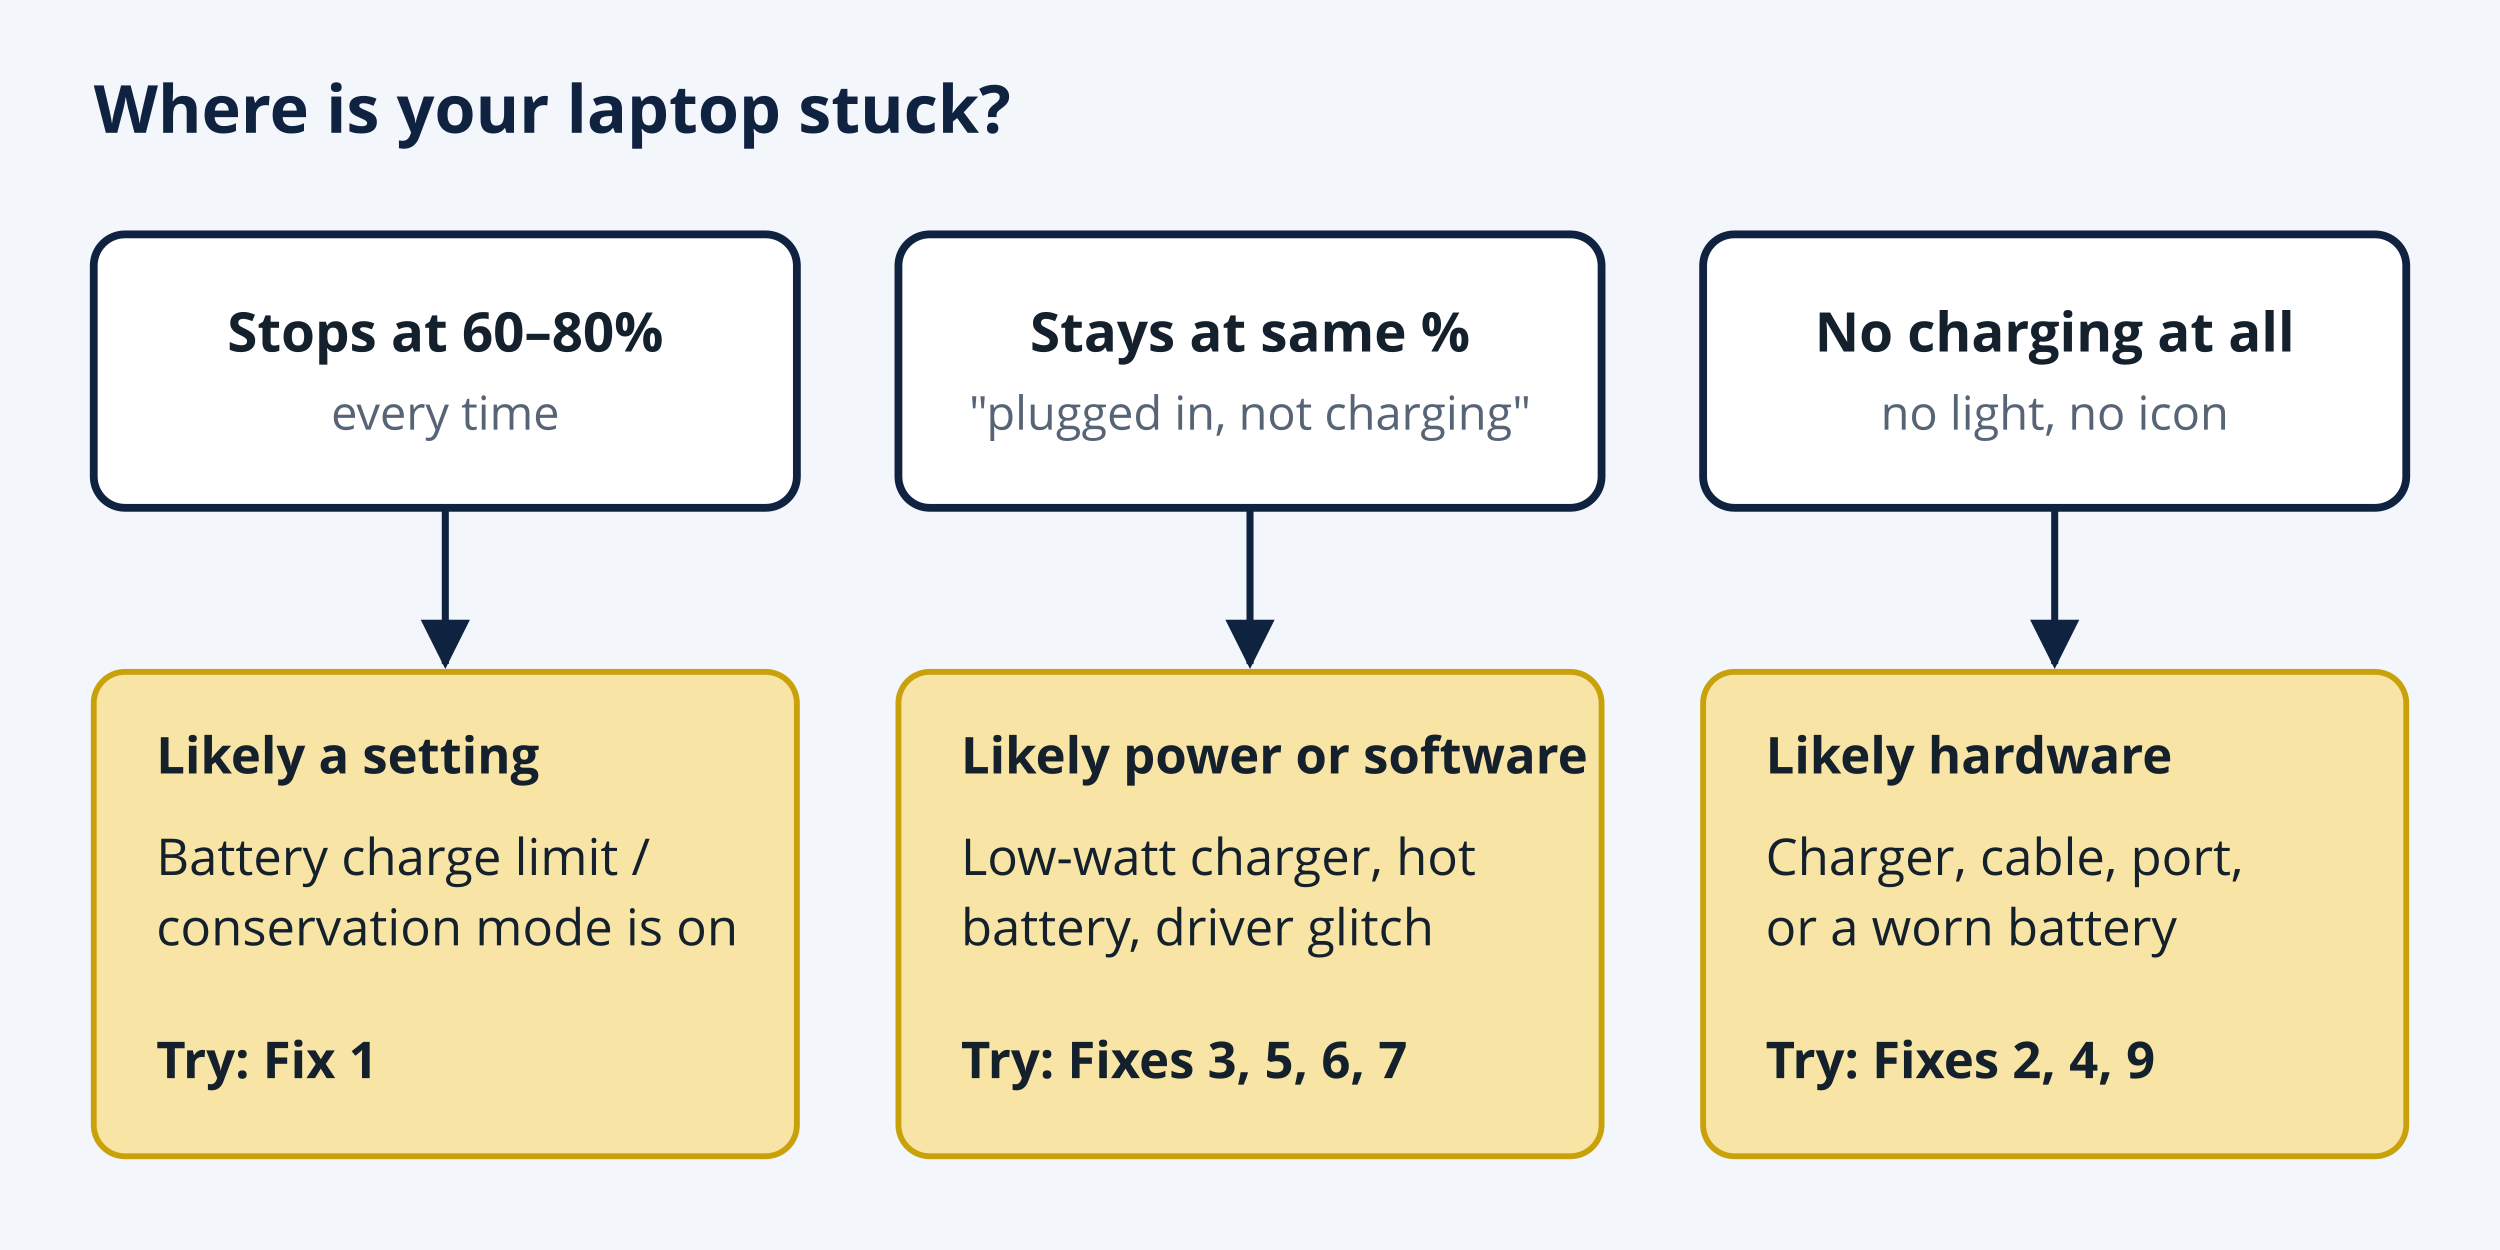
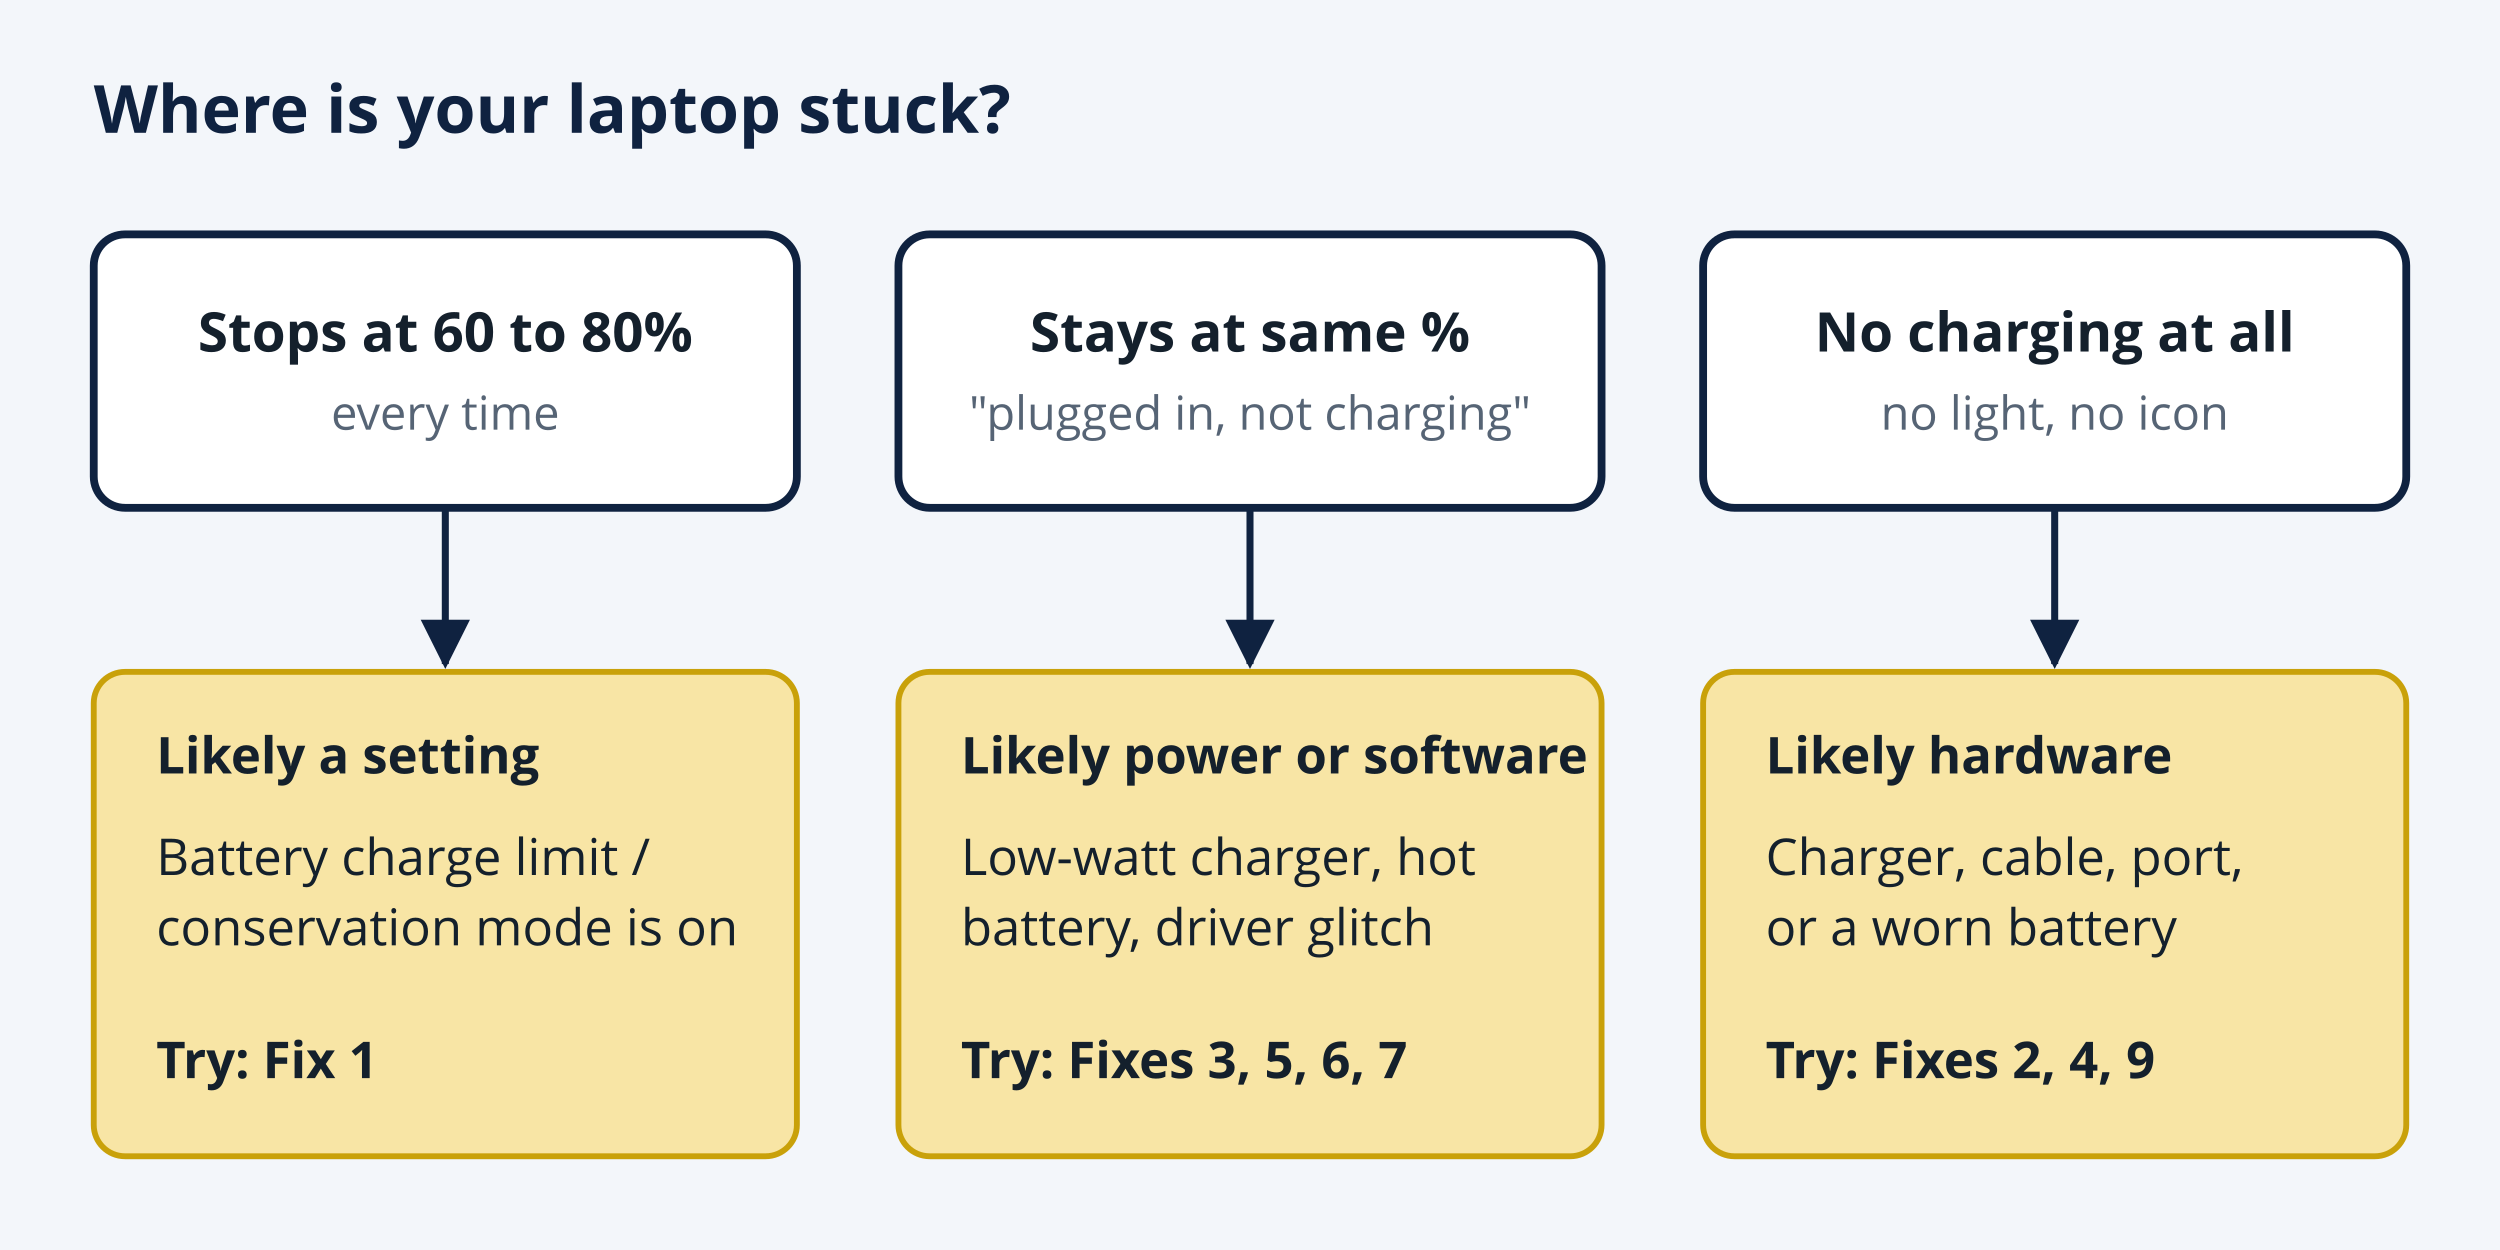
<svg xmlns="http://www.w3.org/2000/svg" viewBox="0 0 640 320" font-family="Open Sans, Arial, sans-serif">
  <rect width="640" height="320" fill="#f3f6fa" />
  <defs>
    <marker id="a" viewBox="0 0 10 10" refX="9" refY="5" markerWidth="7" markerHeight="7" orient="auto">
      <path d="M0 0L10 5L0 10z" fill="#0f2240" />
    </marker>
  </defs>
  <text x="24" y="34" font-size="17" font-weight="700" fill="#0f2240">Where is your laptop stuck?</text>
  <g fill="#fff" stroke="#0f2240" stroke-width="2">
    <rect x="24" y="60" width="180" height="70" rx="8" />
    <rect x="230" y="60" width="180" height="70" rx="8" />
    <rect x="436" y="60" width="180" height="70" rx="8" />
  </g>
  <g font-size="14" fill="#14202c" text-anchor="middle">
-     <text x="114" y="90" font-weight="700">Stops at 60–80%</text>
+     <text x="114" y="90" font-weight="700">Stops at 60 to 80%</text>
    <text x="114" y="110" font-size="12" fill="#566475">every time</text>
    <text x="320" y="90" font-weight="700">Stays at same %</text>
    <text x="320" y="110" font-size="12" fill="#566475">"plugged in, not charging"</text>
    <text x="526" y="90" font-weight="700">No charging at all</text>
    <text x="526" y="110" font-size="12" fill="#566475">no light, no icon</text>
  </g>
  <g fill="none" stroke="#0f2240" stroke-width="1.8" marker-end="url(#a)">
    <path d="M114 130v40" />
    <path d="M320 130v40" />
    <path d="M526 130v40" />
  </g>
  <g fill="#ffd23f" fill-opacity=".45" stroke="#c9a10a" stroke-width="1.5">
    <rect x="24" y="172" width="180" height="124" rx="8" />
    <rect x="230" y="172" width="180" height="124" rx="8" />
    <rect x="436" y="172" width="180" height="124" rx="8" />
  </g>
  <g font-size="13" fill="#14202c">
    <text x="40" y="198" font-weight="700">Likely a setting</text>
    <text x="40" y="224">Battery charge limit /</text>
    <text x="40" y="242">conservation mode is on</text>
    <text x="40" y="276" font-weight="700">Try: Fix 1</text>
    <text x="246" y="198" font-weight="700">Likely power or software</text>
    <text x="246" y="224">Low-watt charger, hot</text>
    <text x="246" y="242">battery, driver glitch</text>
    <text x="246" y="276" font-weight="700">Try: Fixes 3, 5, 6, 7</text>
    <text x="452" y="198" font-weight="700">Likely hardware</text>
    <text x="452" y="224">Charger, cable, port,</text>
    <text x="452" y="242">or a worn battery</text>
    <text x="452" y="276" font-weight="700">Try: Fixes 2, 4, 9</text>
  </g>
</svg>
